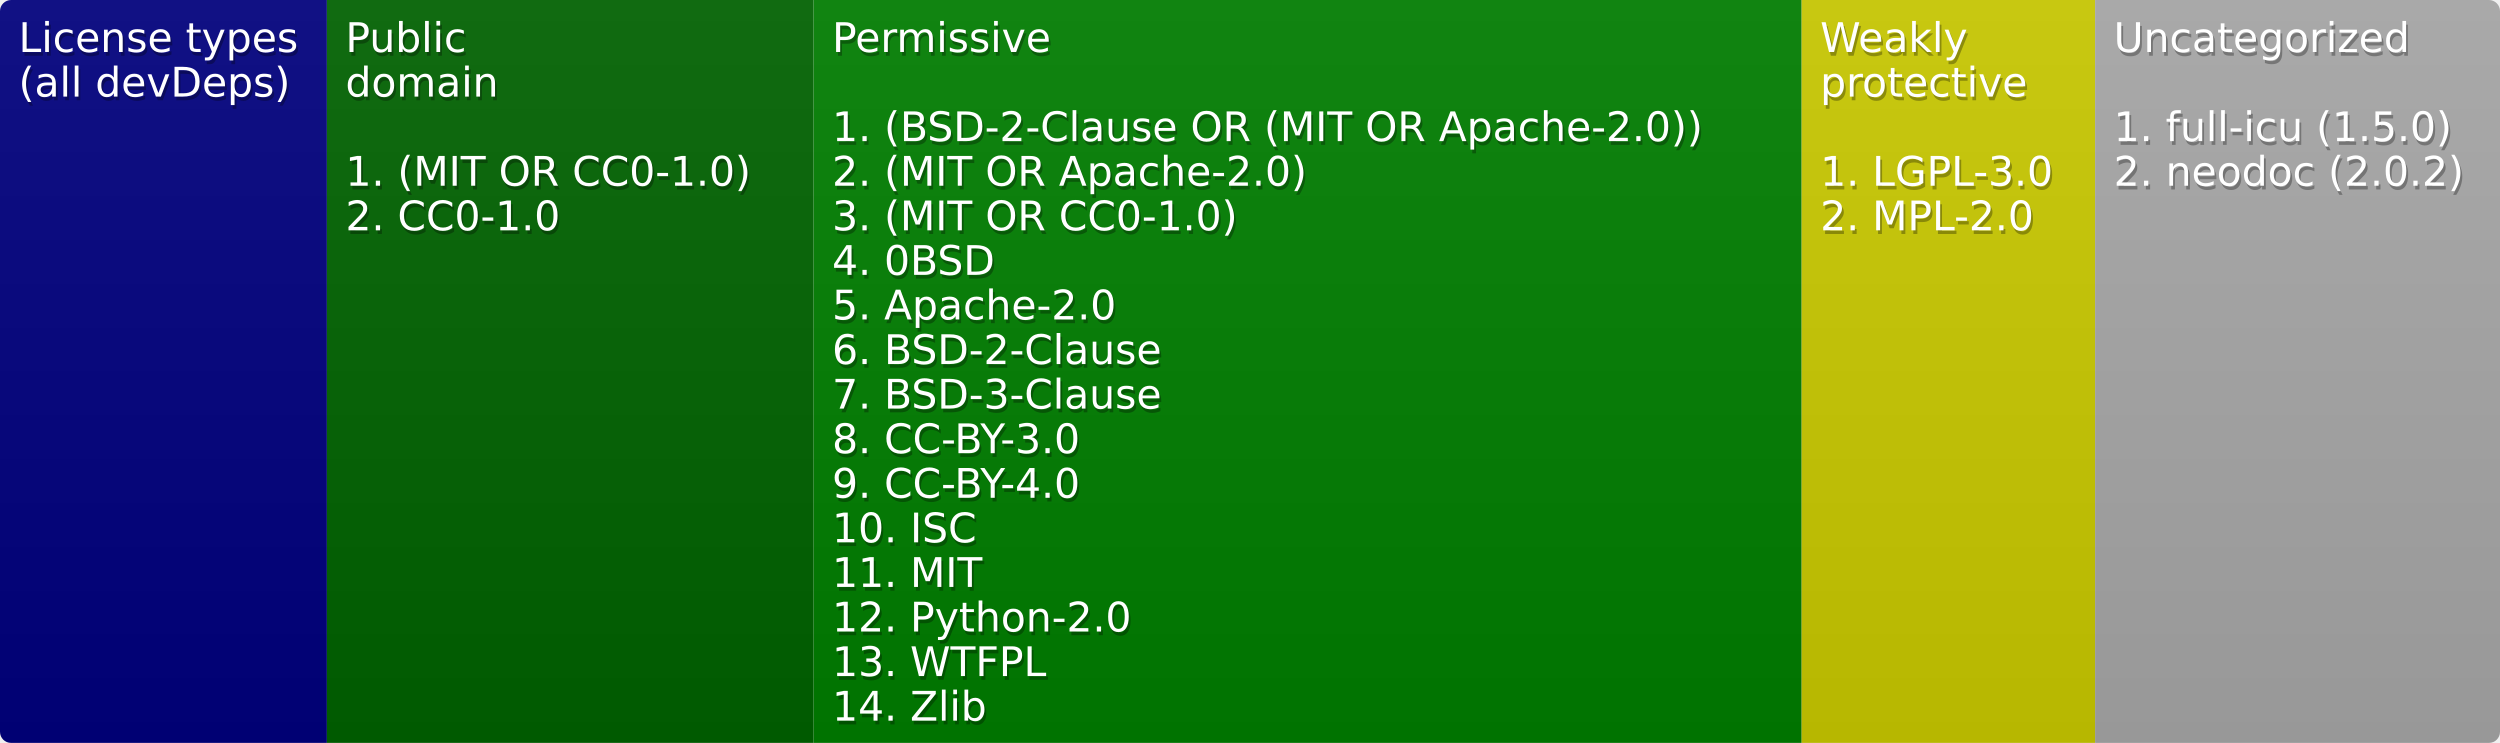
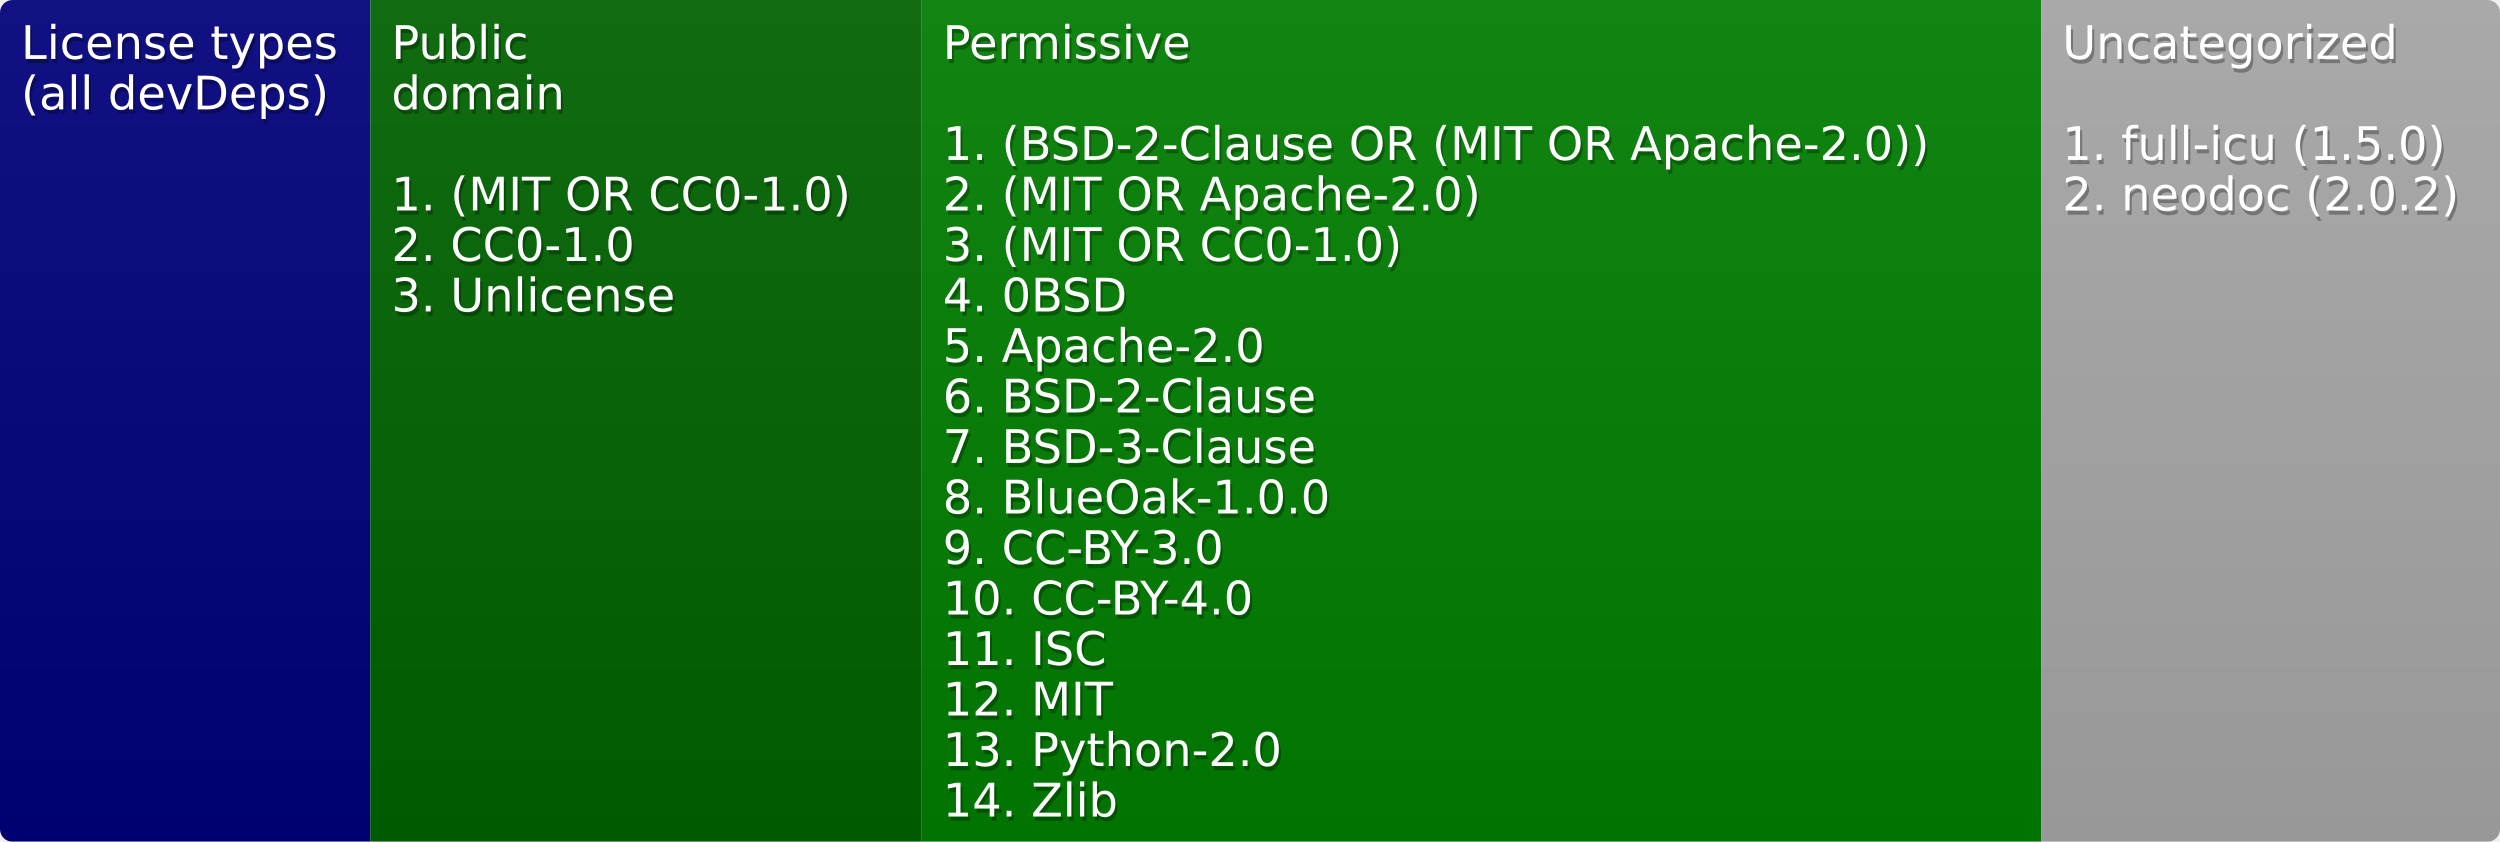
- <svg xmlns="http://www.w3.org/2000/svg" width="673" height="200">
+ <svg xmlns="http://www.w3.org/2000/svg" width="594" height="200">
  <defs>
    <style>text{font-size:11px;font-family:Verdana,DejaVu Sans,Geneva,sans-serif}text.shadow{fill:#010101;fill-opacity:.3}text.high{fill:#fff}</style>
    <linearGradient id="smooth" x2="0" y2="100%">
      <stop offset="0" stop-color="#aaa" stop-opacity=".1" />
      <stop offset="1" stop-opacity=".1" />
    </linearGradient>
    <mask id="round">
      <rect width="100%" height="100%" rx="3" fill="#fff" />
    </mask>
  </defs>
  <g id="bg" mask="url(#round)">
    <path fill="navy" d="M0 0h88v200H0z" />
    <path fill="#006400" d="M88 0h131v200H88z" />
    <path fill="green" d="M219 0h266v200H219z" />
-     <path fill="#cc0" d="M485 0h79v200h-79z" />
-     <path fill="#a9a9a9" d="M564 0h109v200H564z" />
-     <path fill="url(#smooth)" d="M0 0h673v200H0z" />
+     <path fill="#a9a9a9" d="M485 0h109v200H485z" />
+     <path fill="url(#smooth)" d="M0 0h594v200H0z" />
  </g>
  <g id="fg">
    <text class="shadow" x="5.5" y="15">License types</text>
    <text class="high" x="5" y="14">License types</text>
    <text class="shadow" x="5.5" y="27">(all devDeps)</text>
    <text class="high" x="5" y="26">(all devDeps)</text>
    <text class="shadow" x="93.5" y="15">Public</text>
    <text class="high" x="93" y="14">Public</text>
    <text class="shadow" x="93.5" y="27">domain</text>
    <text class="high" x="93" y="26">domain</text>
    <text class="shadow" x="93.5" y="51">1. (MIT OR CC0-1.0)</text>
    <text class="high" x="93" y="50">1. (MIT OR CC0-1.0)</text>
    <text class="shadow" x="93.5" y="63">2. CC0-1.0</text>
    <text class="high" x="93" y="62">2. CC0-1.0</text>
+     <text class="shadow" x="93.5" y="75">3. Unlicense</text>
+     <text class="high" x="93" y="74">3. Unlicense</text>
    <text class="shadow" x="224.5" y="15">Permissive</text>
    <text class="high" x="224" y="14">Permissive</text>
    <text class="shadow" x="224.5" y="39">1. (BSD-2-Clause OR (MIT OR Apache-2.0))</text>
    <text class="high" x="224" y="38">1. (BSD-2-Clause OR (MIT OR Apache-2.0))</text>
    <text class="shadow" x="224.5" y="51">2. (MIT OR Apache-2.0)</text>
    <text class="high" x="224" y="50">2. (MIT OR Apache-2.0)</text>
    <text class="shadow" x="224.5" y="63">3. (MIT OR CC0-1.0)</text>
    <text class="high" x="224" y="62">3. (MIT OR CC0-1.0)</text>
    <text class="shadow" x="224.5" y="75">4. 0BSD</text>
    <text class="high" x="224" y="74">4. 0BSD</text>
    <text class="shadow" x="224.5" y="87">5. Apache-2.0</text>
    <text class="high" x="224" y="86">5. Apache-2.0</text>
    <text class="shadow" x="224.5" y="99">6. BSD-2-Clause</text>
    <text class="high" x="224" y="98">6. BSD-2-Clause</text>
    <text class="shadow" x="224.5" y="111">7. BSD-3-Clause</text>
    <text class="high" x="224" y="110">7. BSD-3-Clause</text>
-     <text class="shadow" x="224.5" y="123">8. CC-BY-3.0</text>
-     <text class="high" x="224" y="122">8. CC-BY-3.0</text>
-     <text class="shadow" x="224.5" y="135">9. CC-BY-4.0</text>
-     <text class="high" x="224" y="134">9. CC-BY-4.0</text>
-     <text class="shadow" x="224.5" y="147">10. ISC</text>
-     <text class="high" x="224" y="146">10. ISC</text>
-     <text class="shadow" x="224.5" y="159">11. MIT</text>
-     <text class="high" x="224" y="158">11. MIT</text>
-     <text class="shadow" x="224.5" y="171">12. Python-2.0</text>
-     <text class="high" x="224" y="170">12. Python-2.0</text>
-     <text class="shadow" x="224.5" y="183">13. WTFPL</text>
-     <text class="high" x="224" y="182">13. WTFPL</text>
+     <text class="shadow" x="224.5" y="123">8. BlueOak-1.0.0</text>
+     <text class="high" x="224" y="122">8. BlueOak-1.0.0</text>
+     <text class="shadow" x="224.5" y="135">9. CC-BY-3.0</text>
+     <text class="high" x="224" y="134">9. CC-BY-3.0</text>
+     <text class="shadow" x="224.5" y="147">10. CC-BY-4.0</text>
+     <text class="high" x="224" y="146">10. CC-BY-4.0</text>
+     <text class="shadow" x="224.5" y="159">11. ISC</text>
+     <text class="high" x="224" y="158">11. ISC</text>
+     <text class="shadow" x="224.5" y="171">12. MIT</text>
+     <text class="high" x="224" y="170">12. MIT</text>
+     <text class="shadow" x="224.5" y="183">13. Python-2.0</text>
+     <text class="high" x="224" y="182">13. Python-2.0</text>
    <text class="shadow" x="224.5" y="195">14. Zlib</text>
    <text class="high" x="224" y="194">14. Zlib</text>
-     <text class="shadow" x="490.5" y="15">Weakly</text>
-     <text class="high" x="490" y="14">Weakly</text>
-     <text class="shadow" x="490.5" y="27">protective</text>
-     <text class="high" x="490" y="26">protective</text>
-     <text class="shadow" x="490.5" y="51">1. LGPL-3.0</text>
-     <text class="high" x="490" y="50">1. LGPL-3.0</text>
-     <text class="shadow" x="490.5" y="63">2. MPL-2.0</text>
-     <text class="high" x="490" y="62">2. MPL-2.0</text>
-     <text class="shadow" x="569.5" y="15">Uncategorized</text>
-     <text class="high" x="569" y="14">Uncategorized</text>
-     <text class="shadow" x="569.5" y="39">1. full-icu (1.5.0)</text>
-     <text class="high" x="569" y="38">1. full-icu (1.5.0)</text>
-     <text class="shadow" x="569.5" y="51">2. neodoc (2.0.2)</text>
-     <text class="high" x="569" y="50">2. neodoc (2.0.2)</text>
+     <text class="shadow" x="490.5" y="15">Uncategorized</text>
+     <text class="high" x="490" y="14">Uncategorized</text>
+     <text class="shadow" x="490.5" y="39">1. full-icu (1.5.0)</text>
+     <text class="high" x="490" y="38">1. full-icu (1.5.0)</text>
+     <text class="shadow" x="490.5" y="51">2. neodoc (2.0.2)</text>
+     <text class="high" x="490" y="50">2. neodoc (2.0.2)</text>
  </g>
</svg>
